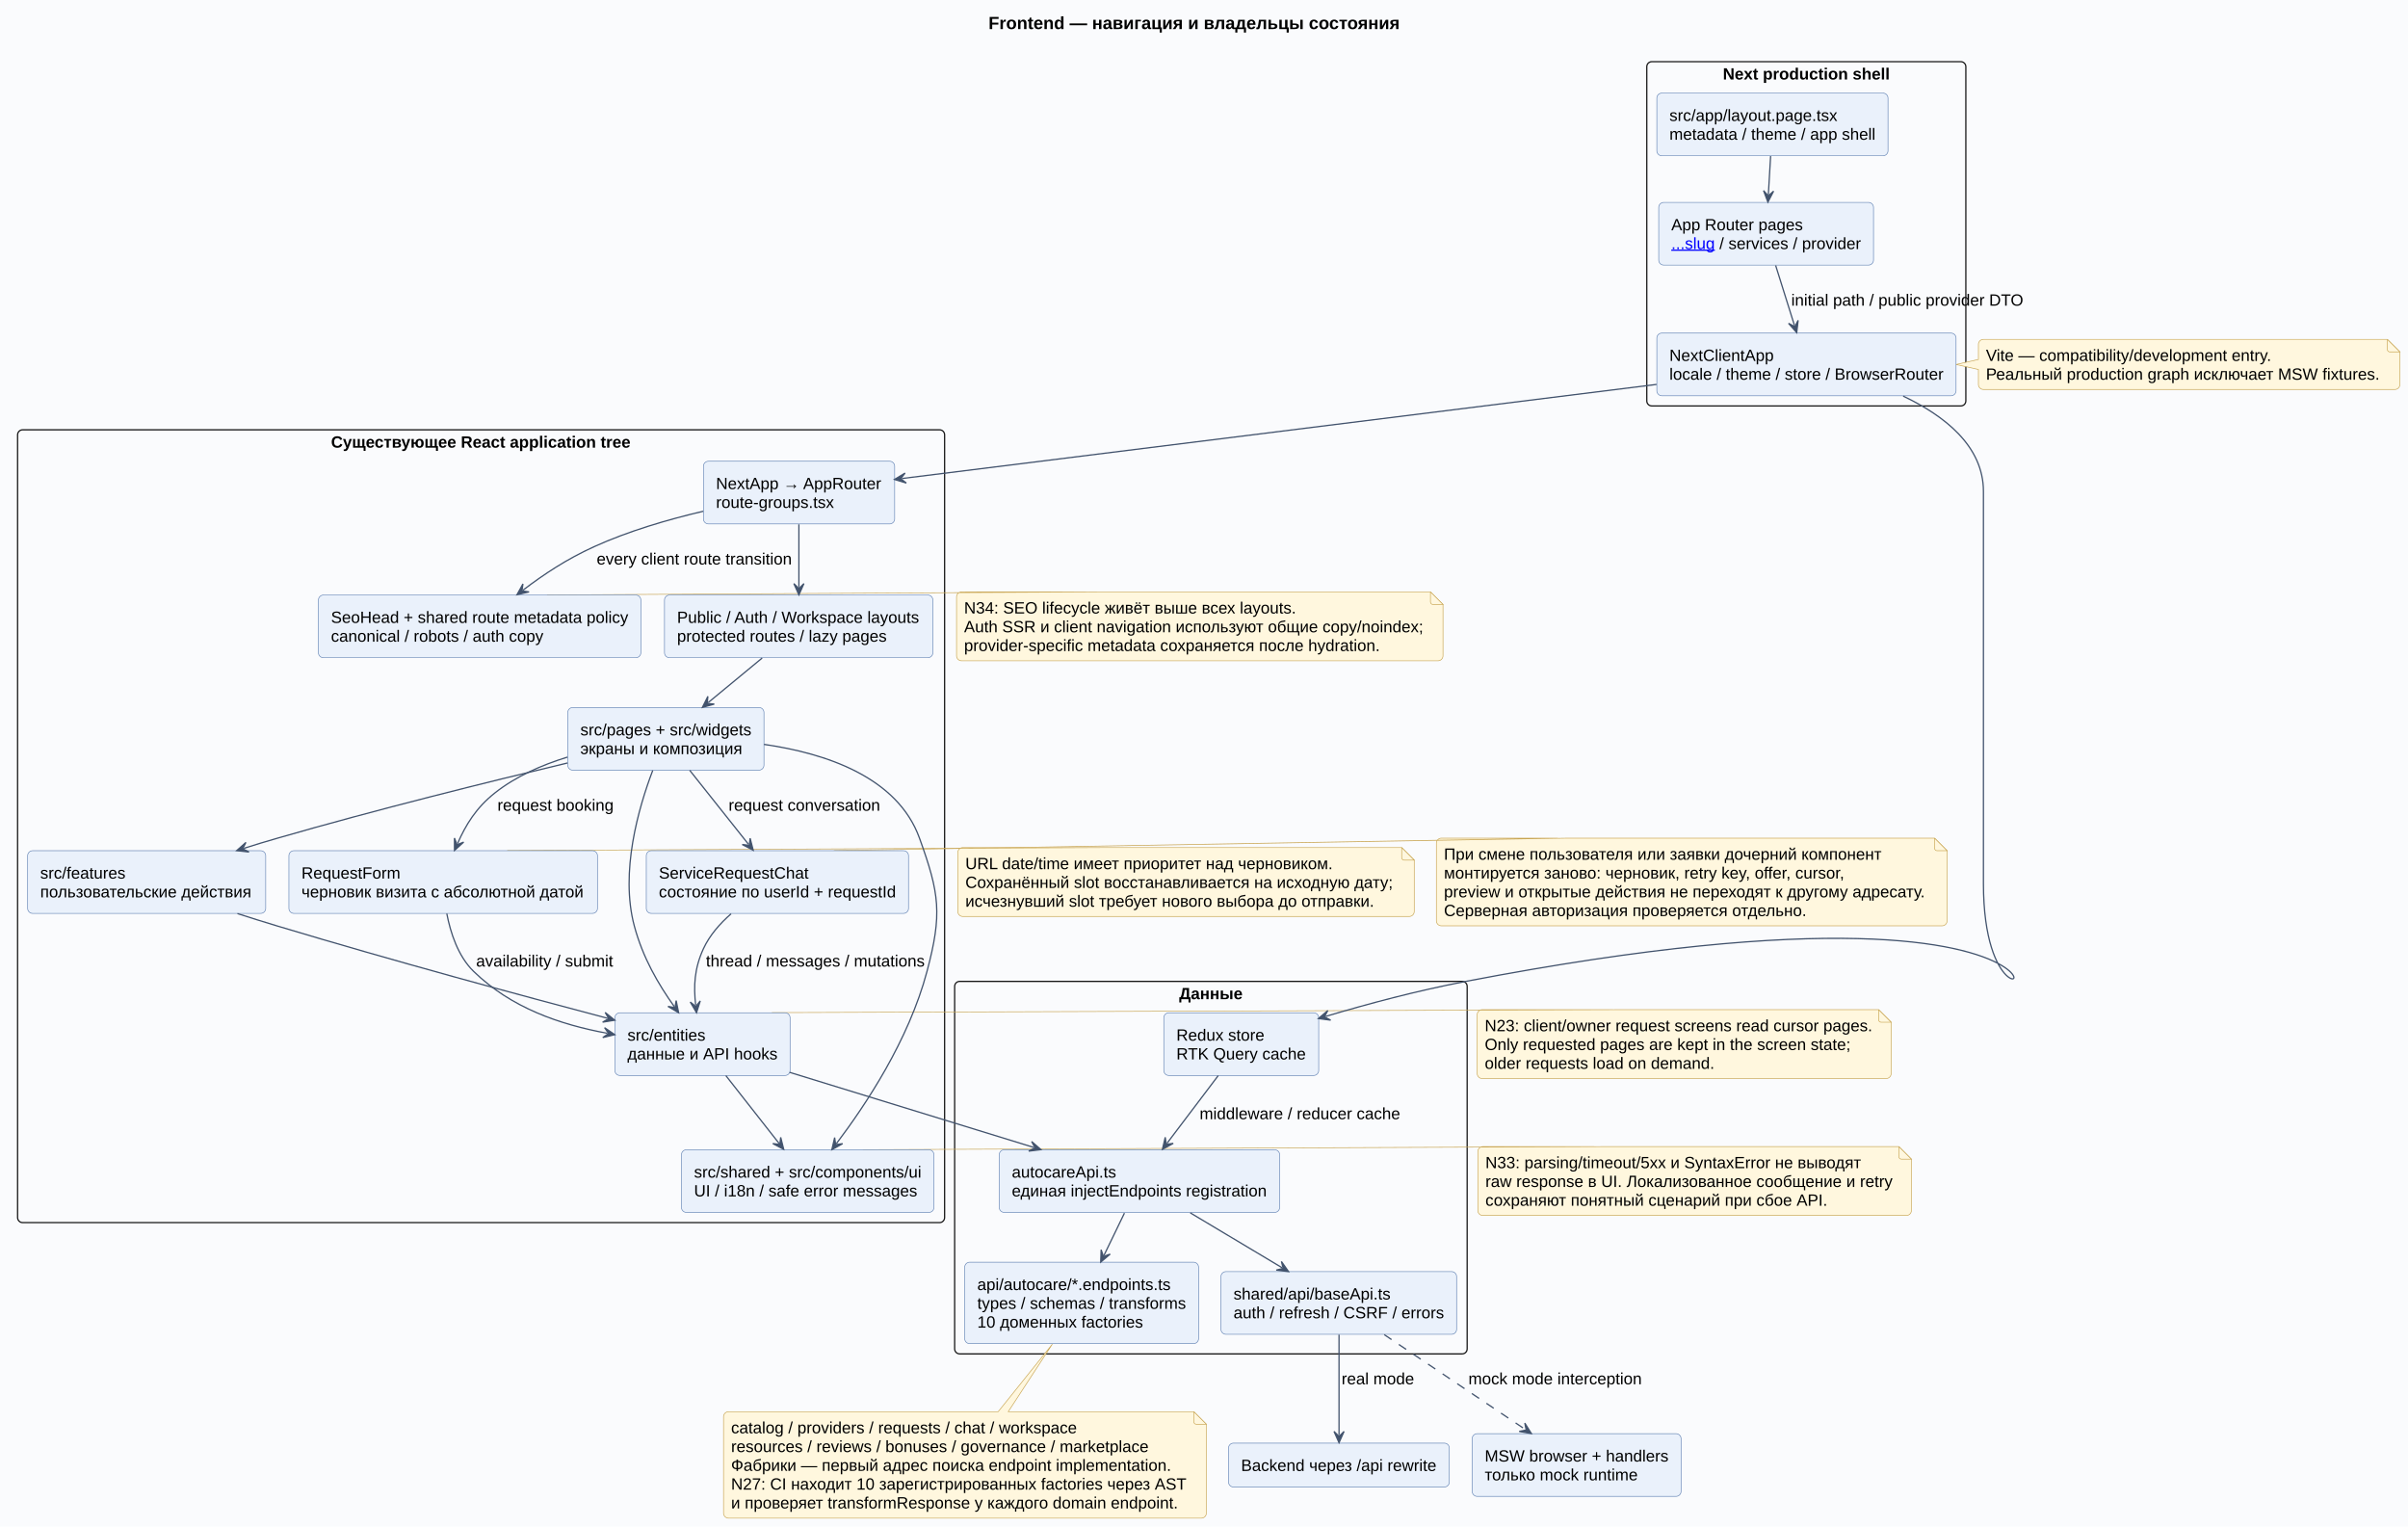
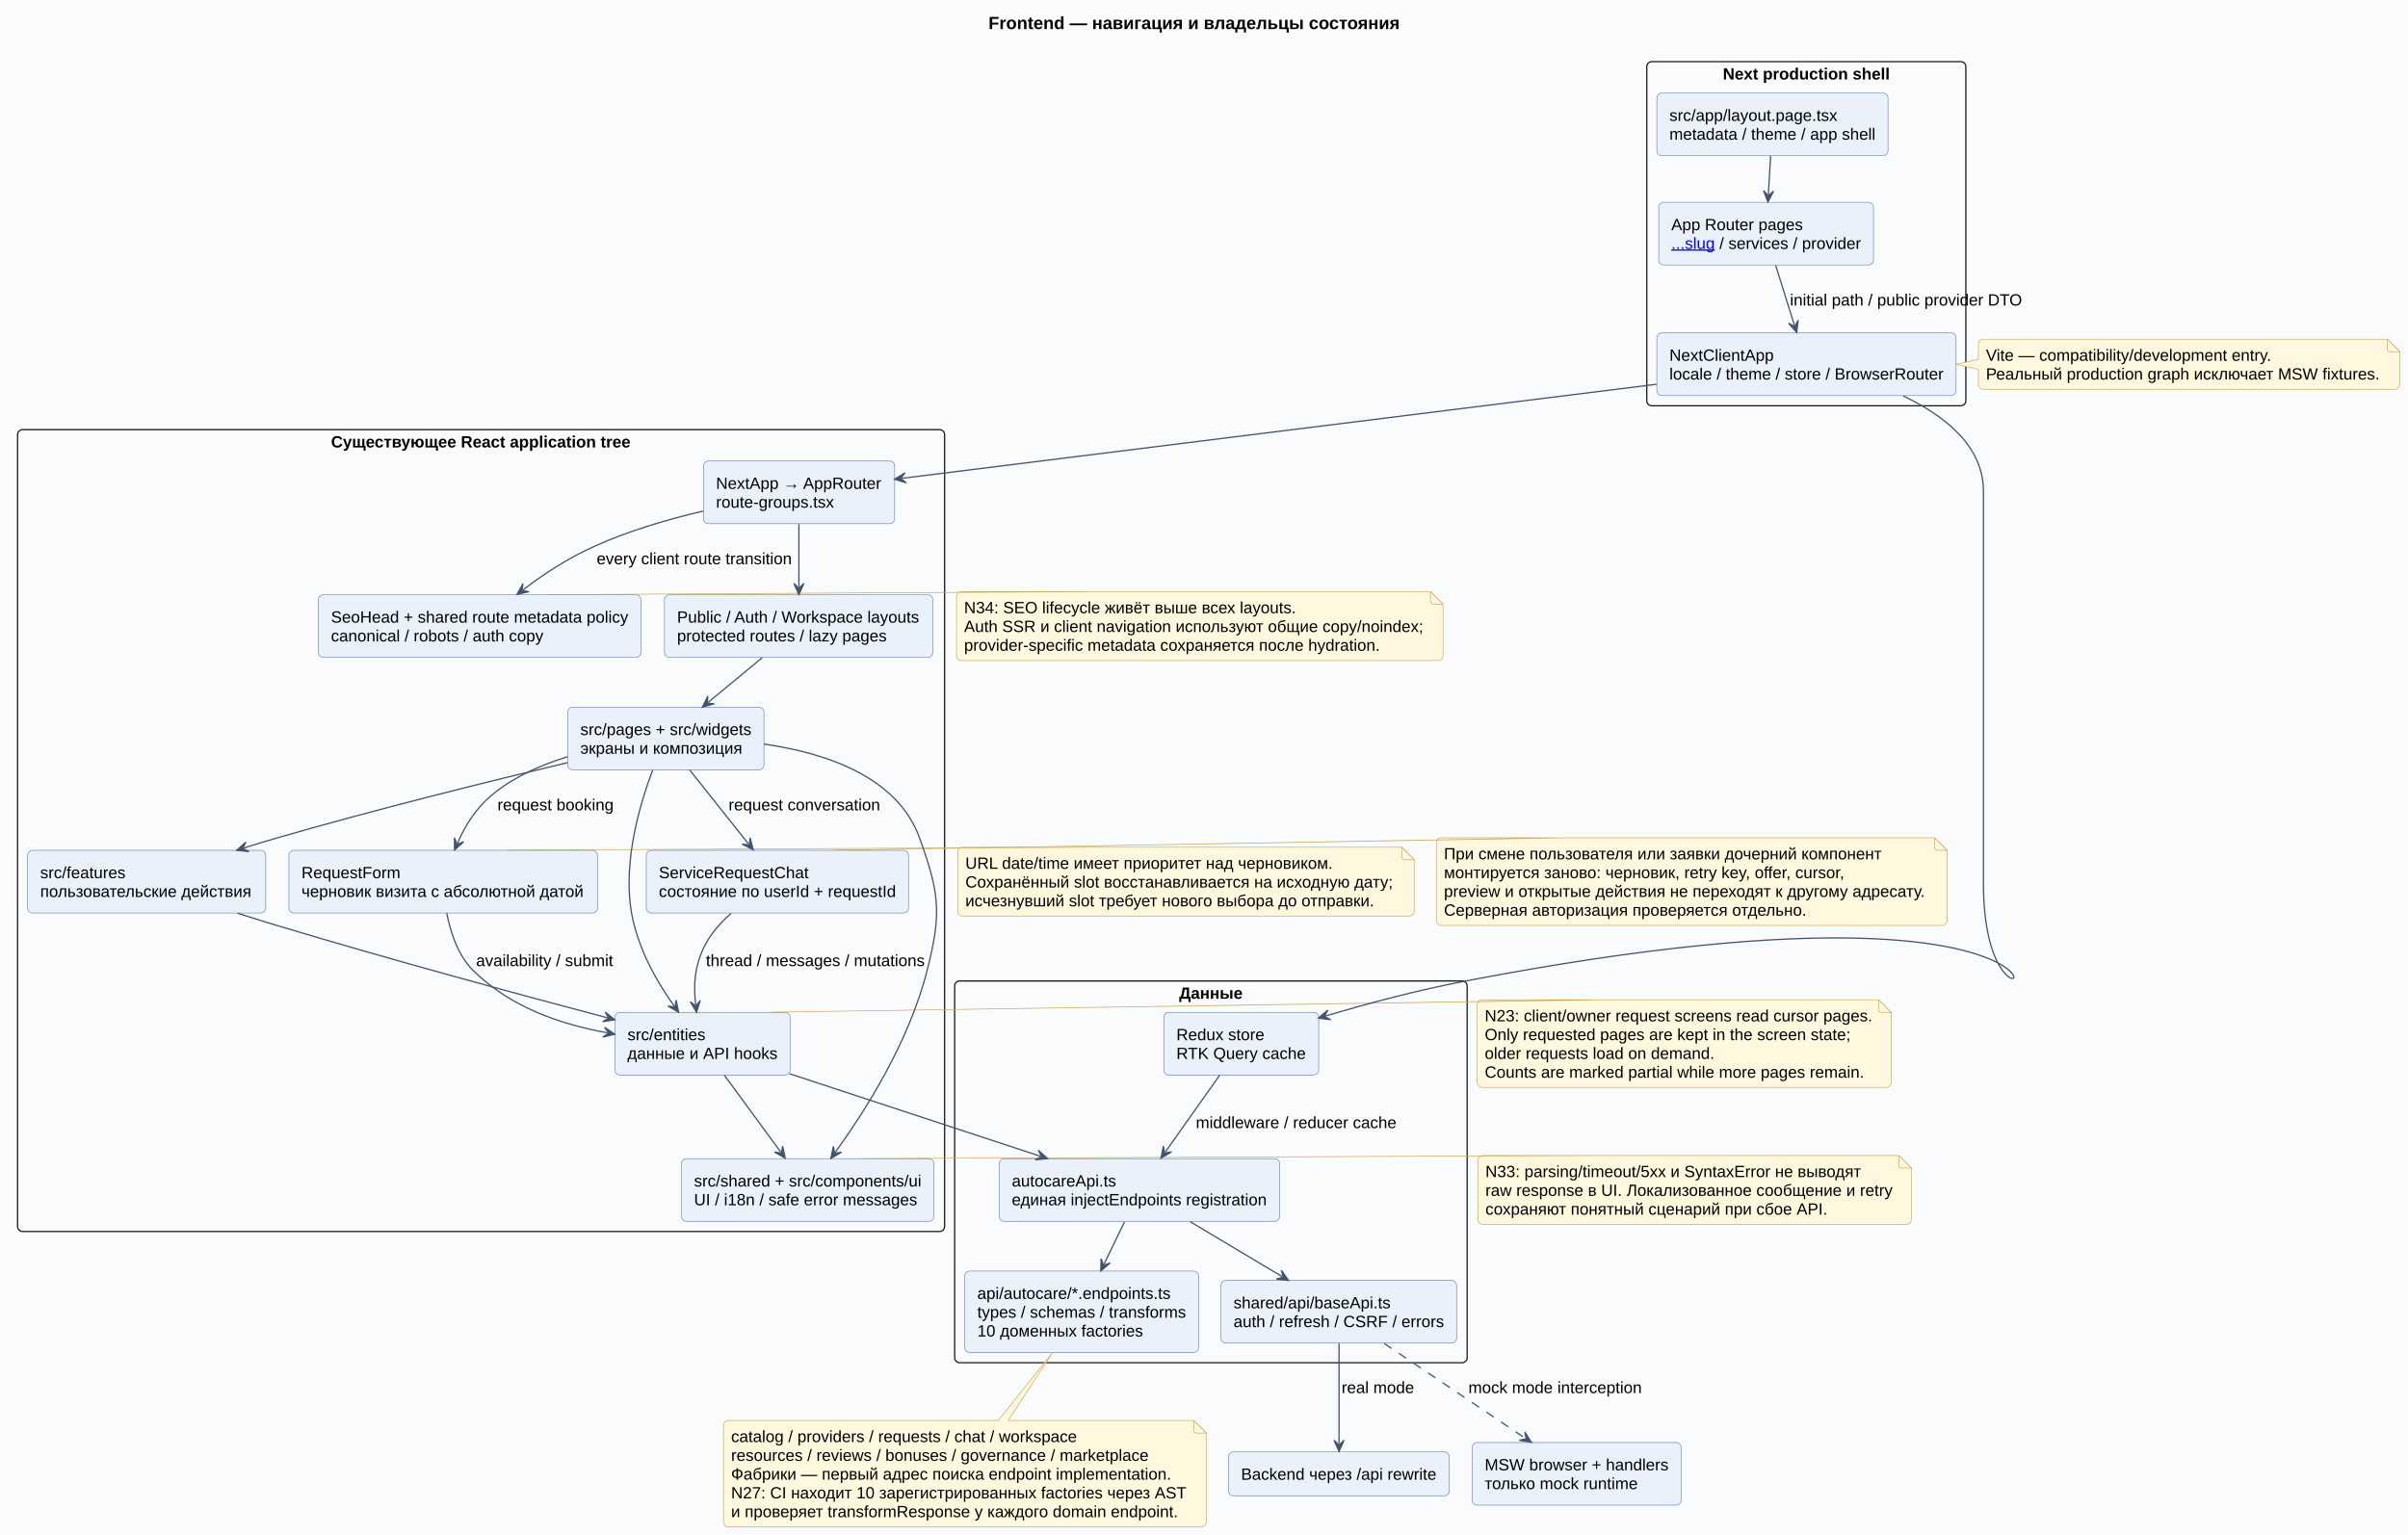
- <svg xmlns="http://www.w3.org/2000/svg" xmlns:xlink="http://www.w3.org/1999/xlink" contentStyleType="text/css" data-diagram-type="DESCRIPTION" height="1215px" preserveAspectRatio="none" style="width:1917px;height:1215px;background:#FAFBFD;" version="1.1" viewBox="0 0 1917 1215" width="1917px" zoomAndPan="magnify">
+ <svg xmlns="http://www.w3.org/2000/svg" xmlns:xlink="http://www.w3.org/1999/xlink" contentStyleType="text/css" data-diagram-type="DESCRIPTION" height="1222px" preserveAspectRatio="none" style="width:1917px;height:1222px;background:#FAFBFD;" version="1.1" viewBox="0 0 1917 1222" width="1917px" zoomAndPan="magnify">
  <defs />
  <g>
-     <rect fill="#FAFBFD" height="1215" style="stroke:none;stroke-width:1;" width="1917" x="0" y="0" />
+     <rect fill="#FAFBFD" height="1222" style="stroke:none;stroke-width:1;" width="1917" x="0" y="0" />
    <g class="title" data-source-line="2">
      <text fill="#000000" font-family="Arial" font-size="14" font-weight="bold" lengthAdjust="spacing" textLength="328.118" x="786.941" y="23.132">Frontend — навигация и владельцы состояния</text>
    </g>
    <g class="cluster" data-qualified-name="Next production shell" data-source-line="4" id="ent0002">
      <rect fill="none" height="274" rx="4" ry="4" style="stroke:#181818;stroke-width:1;" width="254" x="1311" y="49.099" />
      <text fill="#000000" font-family="Arial" font-size="13" font-weight="bold" lengthAdjust="spacing" textLength="132.901" x="1371.55" y="63.292">Next production shell</text>
    </g>
    <g class="cluster" data-qualified-name="............ React application tree" data-source-line="9" id="ent0006">
-       <rect fill="none" height="631" rx="4" ry="4" style="stroke:#181818;stroke-width:1;" width="738" x="14" y="342.099" />
+       <rect fill="none" height="638.5" rx="4" ry="4" style="stroke:#181818;stroke-width:1;" width="738" x="14" y="342.099" />
      <text fill="#000000" font-family="Arial" font-size="13" font-weight="bold" lengthAdjust="spacing" textLength="238.875" x="263.562" y="356.293">Существующее React application tree</text>
    </g>
    <g class="cluster" data-qualified-name="......" data-source-line="20" id="ent0016">
-       <rect fill="none" height="296.5" rx="4" ry="4" style="stroke:#181818;stroke-width:1;" width="408" x="760" y="781.099" />
+       <rect fill="none" height="304" rx="4" ry="4" style="stroke:#181818;stroke-width:1;" width="408" x="760" y="781.099" />
      <text fill="#000000" font-family="Arial" font-size="13" font-weight="bold" lengthAdjust="spacing" textLength="50.527" x="938.736" y="795.293">Данные</text>
    </g>
    <g class="entity" data-qualified-name="Backend" data-source-line="26" id="ent0021">
-       <rect fill="#EAF1FB" height="34.949" rx="4" ry="4" style="stroke:#6585B5;stroke-width:0.5;" width="175.816" x="978" y="1148.599" />
-       <text fill="#000000" font-family="Arial" font-size="13" lengthAdjust="spacing" textLength="155.816" x="988" y="1170.793">Backend через /api rewrite</text>
+       <rect fill="#EAF1FB" height="34.949" rx="4" ry="4" style="stroke:#6585B5;stroke-width:0.5;" width="175.816" x="978" y="1156.099" />
+       <text fill="#000000" font-family="Arial" font-size="13" lengthAdjust="spacing" textLength="155.816" x="988" y="1178.293">Backend через /api rewrite</text>
    </g>
    <g class="entity" data-qualified-name="Mock" data-source-line="27" id="ent0022">
-       <rect fill="#EAF1FB" height="49.898" rx="4" ry="4" style="stroke:#6585B5;stroke-width:0.5;" width="166.301" x="1172" y="1141.099" />
-       <text fill="#000000" font-family="Arial" font-size="13" lengthAdjust="spacing" textLength="146.301" x="1182" y="1163.293">MSW browser + handlers</text>
-       <text fill="#000000" font-family="Arial" font-size="13" lengthAdjust="spacing" textLength="122.091" x="1182" y="1178.241">только mock runtime</text>
+       <rect fill="#EAF1FB" height="49.898" rx="4" ry="4" style="stroke:#6585B5;stroke-width:0.5;" width="166.301" x="1172" y="1148.599" />
+       <text fill="#000000" font-family="Arial" font-size="13" lengthAdjust="spacing" textLength="146.301" x="1182" y="1170.793">MSW browser + handlers</text>
+       <text fill="#000000" font-family="Arial" font-size="13" lengthAdjust="spacing" textLength="122.091" x="1182" y="1185.741">только mock runtime</text>
    </g>
    <g class="entity" data-qualified-name="GMN45" data-source-line="51" id="ent0046">
-       <path d="M576,1127.599 L576,1204.342 A4,4 0 0 0 580,1208.342 L956.378,1208.342 A4,4 0 0 0 960.378,1204.342 L960.378,1133.599 L950.378,1123.599 L802.647,1123.599 L837.772,1069.819 L794.647,1123.599 L580,1123.599 A4,4 0 0 0 576,1127.599" fill="#FFF7DE" style="stroke:#C8A552;stroke-width:0.5;" />
-       <path d="M950.378,1123.599 L950.378,1131.599 A2,2 0 0 0 952.378,1133.599 L960.378,1133.599 L950.378,1123.599" fill="#FFF7DE" style="stroke:#C8A552;stroke-width:0.5;" />
-       <text fill="#000000" font-family="Arial" font-size="13" lengthAdjust="spacing" textLength="275.298" x="582" y="1140.793">catalog / providers / requests / chat / workspace</text>
-       <text fill="#000000" font-family="Arial" font-size="13" lengthAdjust="spacing" textLength="332.382" x="582" y="1155.741">resources / reviews / bonuses / governance / marketplace</text>
-       <text fill="#000000" font-family="Arial" font-size="13" lengthAdjust="spacing" textLength="350.054" x="582" y="1170.69">Фабрики — первый адрес поиска endpoint implementation.</text>
-       <text fill="#000000" font-family="Arial" font-size="13" lengthAdjust="spacing" textLength="363.378" x="582" y="1185.639">N27: CI находит 10 зарегистрированных factories через AST</text>
-       <text fill="#000000" font-family="Arial" font-size="13" lengthAdjust="spacing" textLength="356.491" x="582" y="1200.587">и проверяет transformResponse у каждого domain endpoint.</text>
+       <path d="M576,1135.099 L576,1211.842 A4,4 0 0 0 580,1215.842 L956.378,1215.842 A4,4 0 0 0 960.378,1211.842 L960.378,1141.099 L950.378,1131.099 L802.647,1131.099 L837.772,1077.319 L794.647,1131.099 L580,1131.099 A4,4 0 0 0 576,1135.099" fill="#FFF7DE" style="stroke:#C8A552;stroke-width:0.5;" />
+       <path d="M950.378,1131.099 L950.378,1139.099 A2,2 0 0 0 952.378,1141.099 L960.378,1141.099 L950.378,1131.099" fill="#FFF7DE" style="stroke:#C8A552;stroke-width:0.5;" />
+       <text fill="#000000" font-family="Arial" font-size="13" lengthAdjust="spacing" textLength="275.298" x="582" y="1148.293">catalog / providers / requests / chat / workspace</text>
+       <text fill="#000000" font-family="Arial" font-size="13" lengthAdjust="spacing" textLength="332.382" x="582" y="1163.241">resources / reviews / bonuses / governance / marketplace</text>
+       <text fill="#000000" font-family="Arial" font-size="13" lengthAdjust="spacing" textLength="350.054" x="582" y="1178.19">Фабрики — первый адрес поиска endpoint implementation.</text>
+       <text fill="#000000" font-family="Arial" font-size="13" lengthAdjust="spacing" textLength="363.378" x="582" y="1193.139">N27: CI находит 10 зарегистрированных factories через AST</text>
+       <text fill="#000000" font-family="Arial" font-size="13" lengthAdjust="spacing" textLength="356.491" x="582" y="1208.087">и проверяет transformResponse у каждого domain endpoint.</text>
    </g>
    <g class="entity" data-qualified-name="GMN48" data-source-line="58" id="ent0049">
-       <path d="M1176,807.599 L1176,854.445 A4,4 0 0 0 1180,858.445 L1501.547,858.445 A4,4 0 0 0 1505.547,854.445 L1505.547,813.599 L1495.547,803.599 L1292.128,803.599 L614.479,805.976 L1284.128,803.599 L1180,803.599 A4,4 0 0 0 1176,807.599" fill="#FFF7DE" style="stroke:#C8A552;stroke-width:0.5;" />
-       <path d="M1495.547,803.599 L1495.547,811.599 A2,2 0 0 0 1497.547,813.599 L1505.547,813.599 L1495.547,803.599" fill="#FFF7DE" style="stroke:#C8A552;stroke-width:0.5;" />
-       <text fill="#000000" font-family="Arial" font-size="13" lengthAdjust="spacing" textLength="308.547" x="1182" y="820.793">N23: client/owner request screens read cursor pages.</text>
-       <text fill="#000000" font-family="Arial" font-size="13" lengthAdjust="spacing" textLength="291.231" x="1182" y="835.741">Only requested pages are kept in the screen state;</text>
-       <text fill="#000000" font-family="Arial" font-size="13" lengthAdjust="spacing" textLength="182.844" x="1182" y="850.69">older requests load on demand.</text>
-     </g>
-     <g class="entity" data-qualified-name="GMN51" data-source-line="63" id="ent0052">
+       <path d="M1176,800.099 L1176,861.894 A4,4 0 0 0 1180,865.894 L1501.547,865.894 A4,4 0 0 0 1505.547,861.894 L1505.547,806.099 L1495.547,796.099 L1275.888,796.099 L614.479,805.976 L1267.888,796.099 L1180,796.099 A4,4 0 0 0 1176,800.099" fill="#FFF7DE" style="stroke:#C8A552;stroke-width:0.5;" />
+       <path d="M1495.547,796.099 L1495.547,804.099 A2,2 0 0 0 1497.547,806.099 L1505.547,806.099 L1495.547,796.099" fill="#FFF7DE" style="stroke:#C8A552;stroke-width:0.5;" />
+       <text fill="#000000" font-family="Arial" font-size="13" lengthAdjust="spacing" textLength="308.547" x="1182" y="813.293">N23: client/owner request screens read cursor pages.</text>
+       <text fill="#000000" font-family="Arial" font-size="13" lengthAdjust="spacing" textLength="291.231" x="1182" y="828.241">Only requested pages are kept in the screen state;</text>
+       <text fill="#000000" font-family="Arial" font-size="13" lengthAdjust="spacing" textLength="182.844" x="1182" y="843.19">older requests load on demand.</text>
+       <text fill="#000000" font-family="Arial" font-size="13" lengthAdjust="spacing" textLength="302.028" x="1182" y="858.139">Counts are marked partial while more pages remain.</text>
+     </g>
+     <g class="entity" data-qualified-name="GMN51" data-source-line="64" id="ent0052">
      <path d="M1575,274.099 L1575,286.099 L1557.141,290.099 L1575,294.099 L1575,305.996 A4,4 0 0 0 1579,309.996 L1906.545,309.996 A4,4 0 0 0 1910.545,305.996 L1910.545,280.099 L1900.545,270.099 L1579,270.099 A4,4 0 0 0 1575,274.099" fill="#FFF7DE" style="stroke:#C8A552;stroke-width:0.5;" />
      <path d="M1900.545,270.099 L1900.545,278.099 A2,2 0 0 0 1902.545,280.099 L1910.545,280.099 L1900.545,270.099" fill="#FFF7DE" style="stroke:#C8A552;stroke-width:0.5;" />
      <text fill="#000000" font-family="Arial" font-size="13" lengthAdjust="spacing" textLength="228.325" x="1581" y="287.293">Vite — compatibility/development entry.</text>
      <text fill="#000000" font-family="Arial" font-size="13" lengthAdjust="spacing" textLength="314.545" x="1581" y="302.241">Реальный production graph исключает MSW fixtures.</text>
    </g>
-     <g class="entity" data-qualified-name="GMN54" data-source-line="67" id="ent0055">
+     <g class="entity" data-qualified-name="GMN54" data-source-line="68" id="ent0055">
      <path d="M761.5,475.099 L761.5,521.945 A4,4 0 0 0 765.5,525.945 L1144.773,525.945 A4,4 0 0 0 1148.773,521.945 L1148.773,481.099 L1138.773,471.099 L873.957,471.099 L435.505,473.537 L865.957,471.099 L765.5,471.099 A4,4 0 0 0 761.5,475.099" fill="#FFF7DE" style="stroke:#C8A552;stroke-width:0.5;" />
      <path d="M1138.773,471.099 L1138.773,479.099 A2,2 0 0 0 1140.773,481.099 L1148.773,481.099 L1138.773,471.099" fill="#FFF7DE" style="stroke:#C8A552;stroke-width:0.5;" />
      <text fill="#000000" font-family="Arial" font-size="13" lengthAdjust="spacing" textLength="264.716" x="767.5" y="488.293">N34: SEO lifecycle живёт выше всех layouts.</text>
      <text fill="#000000" font-family="Arial" font-size="13" lengthAdjust="spacing" textLength="366.272" x="767.5" y="503.241">Auth SSR и client navigation используют общие copy/noindex;</text>
      <text fill="#000000" font-family="Arial" font-size="13" lengthAdjust="spacing" textLength="331.602" x="767.5" y="518.19">provider-specific metadata сохраняется после hydration.</text>
    </g>
-     <g class="entity" data-qualified-name="GMN57" data-source-line="72" id="ent0058">
-       <path d="M1176.5,916.599 L1176.5,963.445 A4,4 0 0 0 1180.5,967.445 L1517.662,967.445 A4,4 0 0 0 1521.662,963.445 L1521.662,922.599 L1511.662,912.599 L1277.165,912.599 L686.943,915.068 L1269.165,912.599 L1180.5,912.599 A4,4 0 0 0 1176.5,916.599" fill="#FFF7DE" style="stroke:#C8A552;stroke-width:0.5;" />
-       <path d="M1511.662,912.599 L1511.662,920.599 A2,2 0 0 0 1513.662,922.599 L1521.662,922.599 L1511.662,912.599" fill="#FFF7DE" style="stroke:#C8A552;stroke-width:0.5;" />
-       <text fill="#000000" font-family="Arial" font-size="13" lengthAdjust="spacing" textLength="299.508" x="1182.5" y="929.793">N33: parsing/timeout/5xx и SyntaxError не выводят</text>
-       <text fill="#000000" font-family="Arial" font-size="13" lengthAdjust="spacing" textLength="324.162" x="1182.5" y="944.741">raw response в UI. Локализованное сообщение и retry</text>
-       <text fill="#000000" font-family="Arial" font-size="13" lengthAdjust="spacing" textLength="272.74" x="1182.5" y="959.69">сохраняют понятный сценарий при сбое API.</text>
-     </g>
-     <g class="entity" data-qualified-name="GMN60" data-source-line="77" id="ent0061">
+     <g class="entity" data-qualified-name="GMN57" data-source-line="73" id="ent0058">
+       <path d="M1176.5,924.099 L1176.5,970.945 A4,4 0 0 0 1180.5,974.945 L1517.662,974.945 A4,4 0 0 0 1521.662,970.945 L1521.662,930.099 L1511.662,920.099 L1277.165,920.099 L686.943,922.568 L1269.165,920.099 L1180.5,920.099 A4,4 0 0 0 1176.5,924.099" fill="#FFF7DE" style="stroke:#C8A552;stroke-width:0.5;" />
+       <path d="M1511.662,920.099 L1511.662,928.099 A2,2 0 0 0 1513.662,930.099 L1521.662,930.099 L1511.662,920.099" fill="#FFF7DE" style="stroke:#C8A552;stroke-width:0.5;" />
+       <text fill="#000000" font-family="Arial" font-size="13" lengthAdjust="spacing" textLength="299.508" x="1182.5" y="937.293">N33: parsing/timeout/5xx и SyntaxError не выводят</text>
+       <text fill="#000000" font-family="Arial" font-size="13" lengthAdjust="spacing" textLength="324.162" x="1182.5" y="952.241">raw response в UI. Локализованное сообщение и retry</text>
+       <text fill="#000000" font-family="Arial" font-size="13" lengthAdjust="spacing" textLength="272.74" x="1182.5" y="967.19">сохраняют понятный сценарий при сбое API.</text>
+     </g>
+     <g class="entity" data-qualified-name="GMN60" data-source-line="78" id="ent0061">
      <path d="M1143.5,671.099 L1143.5,732.894 A4,4 0 0 0 1147.5,736.894 L1546.095,736.894 A4,4 0 0 0 1550.095,732.894 L1550.095,677.099 L1540.095,667.099 L1248.047,667.099 L663.792,677.018 L1240.047,667.099 L1147.5,667.099 A4,4 0 0 0 1143.5,671.099" fill="#FFF7DE" style="stroke:#C8A552;stroke-width:0.5;" />
      <path d="M1540.095,667.099 L1540.095,675.099 A2,2 0 0 0 1542.095,677.099 L1550.095,677.099 L1540.095,667.099" fill="#FFF7DE" style="stroke:#C8A552;stroke-width:0.5;" />
      <text fill="#000000" font-family="Arial" font-size="13" lengthAdjust="spacing" textLength="349.959" x="1149.5" y="684.293">При смене пользователя или заявки дочерний компонент</text>
      <text fill="#000000" font-family="Arial" font-size="13" lengthAdjust="spacing" textLength="322.34" x="1149.5" y="699.241">монтируется заново: черновик, retry key, offer, cursor,</text>
      <text fill="#000000" font-family="Arial" font-size="13" lengthAdjust="spacing" textLength="385.595" x="1149.5" y="714.19">preview и открытые действия не переходят к другому адресату.</text>
      <text fill="#000000" font-family="Arial" font-size="13" lengthAdjust="spacing" textLength="291.256" x="1149.5" y="729.139">Серверная авторизация проверяется отдельно.</text>
    </g>
-     <g class="entity" data-qualified-name="GMN63" data-source-line="83" id="ent0064">
+     <g class="entity" data-qualified-name="GMN63" data-source-line="84" id="ent0064">
      <path d="M762.5,678.599 L762.5,725.445 A4,4 0 0 0 766.5,729.445 L1121.88,729.445 A4,4 0 0 0 1125.88,725.445 L1125.88,684.599 L1115.88,674.599 L878.573,674.599 L403.792,676.997 L870.573,674.599 L766.5,674.599 A4,4 0 0 0 762.5,678.599" fill="#FFF7DE" style="stroke:#C8A552;stroke-width:0.5;" />
      <path d="M1115.88,674.599 L1115.88,682.599 A2,2 0 0 0 1117.88,684.599 L1125.88,684.599 L1115.88,674.599" fill="#FFF7DE" style="stroke:#C8A552;stroke-width:0.5;" />
      <text fill="#000000" font-family="Arial" font-size="13" lengthAdjust="spacing" textLength="293.814" x="768.5" y="691.793">URL date/time имеет приоритет над черновиком.</text>
      <text fill="#000000" font-family="Arial" font-size="13" lengthAdjust="spacing" textLength="342.38" x="768.5" y="706.741">Сохранённый slot восстанавливается на исходную дату;</text>
      <text fill="#000000" font-family="Arial" font-size="13" lengthAdjust="spacing" textLength="327.577" x="768.5" y="721.69">исчезнувший slot требует нового выбора до отправки.</text>
    </g>
    <g class="entity" data-qualified-name="Next production shell.Layout" data-source-line="5" id="ent0003">
      <rect fill="#EAF1FB" height="49.898" rx="4" ry="4" style="stroke:#6585B5;stroke-width:0.5;" width="184.042" x="1319" y="74.099" />
      <text fill="#000000" font-family="Arial" font-size="13" lengthAdjust="spacing" textLength="133.688" x="1329" y="96.293">src/app/layout.page.tsx</text>
      <text fill="#000000" font-family="Arial" font-size="13" lengthAdjust="spacing" textLength="164.042" x="1329" y="111.241">metadata / theme / app shell</text>
    </g>
    <g class="entity" data-qualified-name="Next production shell.Pages" data-source-line="6" id="ent0004">
      <rect fill="#EAF1FB" height="49.898" rx="4" ry="4" style="stroke:#6585B5;stroke-width:0.5;" width="170.998" x="1320.5" y="161.099" />
      <text fill="#000000" font-family="Arial" font-size="13" lengthAdjust="spacing" textLength="104.793" x="1330.5" y="183.292">App Router pages</text>
      <a href="...slug" target="_top" title="...slug" xlink:actuate="onRequest" xlink:href="...slug" xlink:show="new" xlink:title="...slug" xlink:type="simple">
        <text fill="#0000FF" font-family="Arial" font-size="13" lengthAdjust="spacing" text-decoration="underline" textLength="34.684" x="1330.5" y="198.241">...slug</text>
      </a>
      <text fill="#000000" font-family="Arial" font-size="13" lengthAdjust="spacing" textLength="112.703" x="1368.795" y="198.241">/ services / provider</text>
    </g>
    <g class="entity" data-qualified-name="Next production shell.Client" data-source-line="7" id="ent0005">
      <rect fill="#EAF1FB" height="49.898" rx="4" ry="4" style="stroke:#6585B5;stroke-width:0.5;" width="238.201" x="1319" y="265.099" />
      <text fill="#000000" font-family="Arial" font-size="13" lengthAdjust="spacing" textLength="83.097" x="1329" y="287.293">NextClientApp</text>
      <text fill="#000000" font-family="Arial" font-size="13" lengthAdjust="spacing" textLength="218.201" x="1329" y="302.241">locale / theme / store / BrowserRouter</text>
    </g>
    <g class="entity" data-qualified-name="............ React application tree.Router" data-source-line="10" id="ent0007">
      <rect fill="#EAF1FB" height="49.898" rx="4" ry="4" style="stroke:#6585B5;stroke-width:0.5;" width="152.234" x="560" y="367.099" />
      <text fill="#000000" font-family="Arial" font-size="13" lengthAdjust="spacing" textLength="132.234" x="570" y="389.293">NextApp → AppRouter</text>
      <text fill="#000000" font-family="Arial" font-size="13" lengthAdjust="spacing" textLength="93.933" x="570" y="404.241">route-groups.tsx</text>
    </g>
    <g class="entity" data-qualified-name="............ React application tree.Seo" data-source-line="11" id="ent0008">
      <rect fill="#EAF1FB" height="49.898" rx="4" ry="4" style="stroke:#6585B5;stroke-width:0.5;" width="256.679" x="253.5" y="473.599" />
      <text fill="#000000" font-family="Arial" font-size="13" lengthAdjust="spacing" textLength="236.679" x="263.5" y="495.793">SeoHead + shared route metadata policy</text>
      <text fill="#000000" font-family="Arial" font-size="13" lengthAdjust="spacing" textLength="169.102" x="263.5" y="510.741">canonical / robots / auth copy</text>
    </g>
    <g class="entity" data-qualified-name="............ React application tree.Routes" data-source-line="12" id="ent0009">
      <rect fill="#EAF1FB" height="49.898" rx="4" ry="4" style="stroke:#6585B5;stroke-width:0.5;" width="213.642" x="529" y="473.599" />
      <text fill="#000000" font-family="Arial" font-size="13" lengthAdjust="spacing" textLength="193.642" x="539" y="495.793">Public / Auth / Workspace layouts</text>
      <text fill="#000000" font-family="Arial" font-size="13" lengthAdjust="spacing" textLength="166.931" x="539" y="510.741">protected routes / lazy pages</text>
    </g>
    <g class="entity" data-qualified-name="............ React application tree.Screens" data-source-line="13" id="ent0010">
      <rect fill="#EAF1FB" height="49.898" rx="4" ry="4" style="stroke:#6585B5;stroke-width:0.5;" width="156.195" x="452" y="563.099" />
      <text fill="#000000" font-family="Arial" font-size="13" lengthAdjust="spacing" textLength="136.195" x="462" y="585.293">src/pages + src/widgets</text>
      <text fill="#000000" font-family="Arial" font-size="13" lengthAdjust="spacing" textLength="128.883" x="462" y="600.241">экраны и композиция</text>
    </g>
    <g class="entity" data-qualified-name="............ React application tree.Features" data-source-line="14" id="ent0011">
      <rect fill="#EAF1FB" height="49.898" rx="4" ry="4" style="stroke:#6585B5;stroke-width:0.5;" width="189.527" x="22" y="677.099" />
      <text fill="#000000" font-family="Arial" font-size="13" lengthAdjust="spacing" textLength="67.914" x="32" y="699.293">src/features</text>
      <text fill="#000000" font-family="Arial" font-size="13" lengthAdjust="spacing" textLength="169.527" x="32" y="714.241">пользовательские действия</text>
    </g>
    <g class="entity" data-qualified-name="............ React application tree.Entities" data-source-line="15" id="ent0012">
      <rect fill="#EAF1FB" height="49.898" rx="4" ry="4" style="stroke:#6585B5;stroke-width:0.5;" width="139.488" x="489.5" y="806.099" />
      <text fill="#000000" font-family="Arial" font-size="13" lengthAdjust="spacing" textLength="62.131" x="499.5" y="828.293">src/entities</text>
      <text fill="#000000" font-family="Arial" font-size="13" lengthAdjust="spacing" textLength="119.488" x="499.5" y="843.241">данные и API hooks</text>
    </g>
    <g class="entity" data-qualified-name="............ React application tree.RequestChat" data-source-line="16" id="ent0013">
      <rect fill="#EAF1FB" height="49.898" rx="4" ry="4" style="stroke:#6585B5;stroke-width:0.5;" width="208.767" x="514.5" y="677.099" />
      <text fill="#000000" font-family="Arial" font-size="13" lengthAdjust="spacing" textLength="119.228" x="524.5" y="699.293">ServiceRequestChat</text>
      <text fill="#000000" font-family="Arial" font-size="13" lengthAdjust="spacing" textLength="188.767" x="524.5" y="714.241">состояние по userId + requestId</text>
    </g>
    <g class="entity" data-qualified-name="............ React application tree.BookingForm" data-source-line="17" id="ent0014">
      <rect fill="#EAF1FB" height="49.898" rx="4" ry="4" style="stroke:#6585B5;stroke-width:0.5;" width="245.647" x="230" y="677.099" />
      <text fill="#000000" font-family="Arial" font-size="13" lengthAdjust="spacing" textLength="78.749" x="240" y="699.293">RequestForm</text>
      <text fill="#000000" font-family="Arial" font-size="13" lengthAdjust="spacing" textLength="225.647" x="240" y="714.241">черновик визита с абсолютной датой</text>
    </g>
    <g class="entity" data-qualified-name="............ React application tree.Shared" data-source-line="18" id="ent0015">
-       <rect fill="#EAF1FB" height="49.898" rx="4" ry="4" style="stroke:#6585B5;stroke-width:0.5;" width="200.997" x="542.5" y="915.099" />
-       <text fill="#000000" font-family="Arial" font-size="13" lengthAdjust="spacing" textLength="180.997" x="552.5" y="937.293">src/shared + src/components/ui</text>
-       <text fill="#000000" font-family="Arial" font-size="13" lengthAdjust="spacing" textLength="177.741" x="552.5" y="952.241">UI / i18n / safe error messages</text>
+       <rect fill="#EAF1FB" height="49.898" rx="4" ry="4" style="stroke:#6585B5;stroke-width:0.5;" width="200.997" x="542.5" y="922.599" />
+       <text fill="#000000" font-family="Arial" font-size="13" lengthAdjust="spacing" textLength="180.997" x="552.5" y="944.793">src/shared + src/components/ui</text>
+       <text fill="#000000" font-family="Arial" font-size="13" lengthAdjust="spacing" textLength="177.741" x="552.5" y="959.741">UI / i18n / safe error messages</text>
    </g>
    <g class="entity" data-qualified-name=".......Store" data-source-line="21" id="ent0017">
      <rect fill="#EAF1FB" height="49.898" rx="4" ry="4" style="stroke:#6585B5;stroke-width:0.5;" width="123.314" x="926.5" y="806.099" />
      <text fill="#000000" font-family="Arial" font-size="13" lengthAdjust="spacing" textLength="70.091" x="936.5" y="828.293">Redux store</text>
      <text fill="#000000" font-family="Arial" font-size="13" lengthAdjust="spacing" textLength="103.314" x="936.5" y="843.241">RTK Query cache</text>
    </g>
    <g class="entity" data-qualified-name=".......AutoAPI" data-source-line="22" id="ent0018">
-       <rect fill="#EAF1FB" height="49.898" rx="4" ry="4" style="stroke:#6585B5;stroke-width:0.5;" width="223.227" x="795.5" y="915.099" />
-       <text fill="#000000" font-family="Arial" font-size="13" lengthAdjust="spacing" textLength="83.103" x="805.5" y="937.293">autocareApi.ts</text>
-       <text fill="#000000" font-family="Arial" font-size="13" lengthAdjust="spacing" textLength="203.227" x="805.5" y="952.241">единая injectEndpoints registration</text>
+       <rect fill="#EAF1FB" height="49.898" rx="4" ry="4" style="stroke:#6585B5;stroke-width:0.5;" width="223.227" x="795.5" y="922.599" />
+       <text fill="#000000" font-family="Arial" font-size="13" lengthAdjust="spacing" textLength="83.103" x="805.5" y="944.793">autocareApi.ts</text>
+       <text fill="#000000" font-family="Arial" font-size="13" lengthAdjust="spacing" textLength="203.227" x="805.5" y="959.741">единая injectEndpoints registration</text>
    </g>
    <g class="entity" data-qualified-name=".......Factories" data-source-line="23" id="ent0019">
-       <rect fill="#EAF1FB" height="64.846" rx="4" ry="4" style="stroke:#6585B5;stroke-width:0.5;" width="186.163" x="768" y="1004.599" />
-       <text fill="#000000" font-family="Arial" font-size="13" lengthAdjust="spacing" textLength="153.937" x="778" y="1026.793">api/autocare/*.endpoints.ts</text>
-       <text fill="#000000" font-family="Arial" font-size="13" lengthAdjust="spacing" textLength="166.163" x="778" y="1041.741">types / schemas / transforms</text>
-       <text fill="#000000" font-family="Arial" font-size="13" lengthAdjust="spacing" textLength="132" x="778" y="1056.69">10 доменных factories</text>
+       <rect fill="#EAF1FB" height="64.846" rx="4" ry="4" style="stroke:#6585B5;stroke-width:0.5;" width="186.163" x="768" y="1012.099" />
+       <text fill="#000000" font-family="Arial" font-size="13" lengthAdjust="spacing" textLength="153.937" x="778" y="1034.293">api/autocare/*.endpoints.ts</text>
+       <text fill="#000000" font-family="Arial" font-size="13" lengthAdjust="spacing" textLength="166.163" x="778" y="1049.241">types / schemas / transforms</text>
+       <text fill="#000000" font-family="Arial" font-size="13" lengthAdjust="spacing" textLength="132" x="778" y="1064.19">10 доменных factories</text>
    </g>
    <g class="entity" data-qualified-name=".......Transport" data-source-line="24" id="ent0020">
-       <rect fill="#EAF1FB" height="49.898" rx="4" ry="4" style="stroke:#6585B5;stroke-width:0.5;" width="187.603" x="972" y="1012.099" />
-       <text fill="#000000" font-family="Arial" font-size="13" lengthAdjust="spacing" textLength="125.023" x="982" y="1034.293">shared/api/baseApi.ts</text>
-       <text fill="#000000" font-family="Arial" font-size="13" lengthAdjust="spacing" textLength="167.603" x="982" y="1049.241">auth / refresh / CSRF / errors</text>
+       <rect fill="#EAF1FB" height="49.898" rx="4" ry="4" style="stroke:#6585B5;stroke-width:0.5;" width="187.603" x="972" y="1019.599" />
+       <text fill="#000000" font-family="Arial" font-size="13" lengthAdjust="spacing" textLength="125.023" x="982" y="1041.793">shared/api/baseApi.ts</text>
+       <text fill="#000000" font-family="Arial" font-size="13" lengthAdjust="spacing" textLength="167.603" x="982" y="1056.741">auth / refresh / CSRF / errors</text>
    </g>
    <g class="link" data-entity-1="ent0003" data-entity-2="ent0004" data-link-type="dependency" id="lnk23">
      <polygon fill="#42536D" points="1407.423,160.908,1411.945,152.159,1407.717,155.917,1403.958,151.689,1407.423,160.908" style="stroke:#42536D;stroke-width:1;" />
      <path d="M1409.581,124.229 C1408.905,135.714 1408.451,143.426 1407.775,154.918" fill="none" style="stroke:#42536D;stroke-width:1;" />
    </g>
    <g class="link" data-entity-1="ent0004" data-entity-2="ent0005" data-link-type="dependency" id="lnk24">
      <polygon fill="#42536D" points="1430.36,264.746,1431.483,254.961,1428.863,259.975,1423.849,257.356,1430.36,264.746" style="stroke:#42536D;stroke-width:1;" />
      <path d="M1413.584,211.271 C1418.648,227.413 1423.488,242.842 1428.564,259.021" fill="none" style="stroke:#42536D;stroke-width:1;" />
-       <text fill="#000000" font-family="Arial" font-size="13" lengthAdjust="spacing" textLength="184.971" x="1426" y="243.292">initial path / public provider DTO</text>
+       <text fill="#000000" font-family="Arial" font-size="13" lengthAdjust="spacing" textLength="184.971" x="1425" y="243.292">initial path / public provider DTO</text>
    </g>
    <g class="link" data-entity-1="ent0005" data-entity-2="ent0007" data-link-type="dependency" id="lnk25">
      <polygon fill="#42536D" points="712.09,381.611,721.516,384.467,717.052,380.992,720.526,376.528,712.09,381.611" style="stroke:#42536D;stroke-width:1;" />
      <path d="M1318.799,305.962 C1151.566,326.813 858.071,363.409 718.044,380.869" fill="none" style="stroke:#42536D;stroke-width:1;" />
    </g>
    <g class="link" data-entity-1="ent0007" data-entity-2="ent0008" data-link-type="dependency" id="lnk26">
      <polygon fill="#42536D" points="411.562,473.353,421.149,471.098,415.544,470.33,416.312,464.726,411.562,473.353" style="stroke:#42536D;stroke-width:1;" />
      <path d="M559.875,406.911 C531.827,413.489 500.264,422.694 473,435.099 C451.019,445.1 433.41,456.769 416.341,469.726" fill="none" style="stroke:#42536D;stroke-width:1;" />
      <text fill="#000000" font-family="Arial" font-size="13" lengthAdjust="spacing" textLength="155.352" x="475" y="449.293">every client route transition</text>
    </g>
    <g class="link" data-entity-1="ent0007" data-entity-2="ent0009" data-link-type="dependency" id="lnk27">
      <polygon fill="#42536D" points="636,473.493,640,464.493,636,468.493,632,464.493,636,473.493" style="stroke:#42536D;stroke-width:1;" />
      <path d="M636,417.336 C636,434.218 636,450.64 636,467.493" fill="none" style="stroke:#42536D;stroke-width:1;" />
    </g>
    <g class="link" data-entity-1="ent0009" data-entity-2="ent0010" data-link-type="dependency" id="lnk28">
      <polygon fill="#42536D" points="559.15,563.036,568.637,560.391,563.006,559.853,563.544,554.222,559.15,563.036" style="stroke:#42536D;stroke-width:1;" />
      <path d="M606.754,523.74 C591.925,535.982 578.594,546.986 563.777,559.216" fill="none" style="stroke:#42536D;stroke-width:1;" />
    </g>
    <g class="link" data-entity-1="ent0010" data-entity-2="ent0011" data-link-type="dependency" id="lnk29">
      <polygon fill="#42536D" points="188.41,677.038,198.199,678.124,193.175,675.524,195.776,670.5,188.41,677.038" style="stroke:#42536D;stroke-width:1;" />
      <path d="M451.82,607.262 C389.111,622.208 298.996,644.534 221,667.099 C210.416,670.16 205.008,671.763 194.128,675.221" fill="none" style="stroke:#42536D;stroke-width:1;" />
    </g>
    <g class="link" data-entity-1="ent0010" data-entity-2="ent0012" data-link-type="dependency" id="lnk30">
      <polygon fill="#42536D" points="540.243,806.047,538.293,796.393,537.348,801.971,531.77,801.026,540.243,806.047" style="stroke:#42536D;stroke-width:1;" />
      <path d="M519.631,613.241 C508.373,642.792 493.448,694.197 505,737.099 C511.845,762.518 524.057,783.257 536.769,801.155" fill="none" style="stroke:#42536D;stroke-width:1;" />
    </g>
    <g class="link" data-entity-1="ent0010" data-entity-2="ent0013" data-link-type="dependency" id="lnk31">
      <polygon fill="#42536D" points="599.632,676.725,597.164,667.19,596.521,672.811,590.901,672.167,599.632,676.725" style="stroke:#42536D;stroke-width:1;" />
      <path d="M549.093,613.125 C564.007,631.894 580.915,653.171 595.899,672.028" fill="none" style="stroke:#42536D;stroke-width:1;" />
      <text fill="#000000" font-family="Arial" font-size="13" lengthAdjust="spacing" textLength="120.682" x="580" y="645.293">request conversation</text>
    </g>
    <g class="link" data-entity-1="ent0013" data-entity-2="ent0012" data-link-type="dependency" id="lnk32">
      <polygon fill="#42536D" points="554.5,806.036,557.468,796.645,553.94,801.067,549.518,797.54,554.5,806.036" style="stroke:#42536D;stroke-width:1;" />
      <path d="M581.989,727.322 C573.172,735.061 564.904,744.43 560,755.099 C552.712,770.953 552.109,784.797 553.828,800.073" fill="none" style="stroke:#42536D;stroke-width:1;" />
      <text fill="#000000" font-family="Arial" font-size="13" lengthAdjust="spacing" textLength="174.142" x="562" y="769.293">thread / messages / mutations</text>
    </g>
    <g class="link" data-entity-1="ent0010" data-entity-2="ent0014" data-link-type="dependency" id="lnk33">
      <polygon fill="#42536D" points="361.834,676.882,369.124,670.26,363.851,672.307,361.804,667.034,361.834,676.882" style="stroke:#42536D;stroke-width:1;" />
      <path d="M451.765,602.6 C431.467,608.826 410.654,617.898 394,631.099 C379.1,642.909 370.933,656.239 364.254,671.392" fill="none" style="stroke:#42536D;stroke-width:1;" />
      <text fill="#000000" font-family="Arial" font-size="13" lengthAdjust="spacing" textLength="92.511" x="396" y="645.293">request booking</text>
    </g>
    <g class="link" data-entity-1="ent0014" data-entity-2="ent0012" data-link-type="dependency" id="lnk34">
      <polygon fill="#42536D" points="489.439,823.528,481.315,817.96,484.523,822.62,479.863,825.827,489.439,823.528" style="stroke:#42536D;stroke-width:1;" />
      <path d="M355.688,727.122 C358.578,742.195 364.573,761 377,773.099 C407.011,802.316 445.902,815.487 483.539,822.438" fill="none" style="stroke:#42536D;stroke-width:1;" />
      <text fill="#000000" font-family="Arial" font-size="13" lengthAdjust="spacing" textLength="109.097" x="379" y="769.293">availability / submit</text>
    </g>
    <g class="link" data-entity-1="ent0011" data-entity-2="ent0012" data-link-type="dependency" id="lnk35">
      <polygon fill="#42536D" points="489.459,811.998,481.777,805.834,484.625,810.722,479.737,813.569,489.459,811.998" style="stroke:#42536D;stroke-width:1;" />
      <path d="M189.032,727.138 C199.724,730.563 210.631,733.979 221,737.099 C313.375,764.89 415.13,792.387 483.658,810.467" fill="none" style="stroke:#42536D;stroke-width:1;" />
    </g>
    <g class="link" data-entity-1="ent0012" data-entity-2="ent0015" data-link-type="dependency" id="lnk36">
-       <polygon fill="#42536D" points="623.921,914.796,621.51,905.246,620.834,910.863,615.217,910.187,623.921,914.796" style="stroke:#42536D;stroke-width:1;" />
-       <path d="M577.851,856.111 C591.589,873.61 606.426,892.51 620.216,910.076" fill="none" style="stroke:#42536D;stroke-width:1;" />
+       <polygon fill="#42536D" points="625.125,922.233,623.026,912.61,622.167,918.202,616.576,917.342,625.125,922.233" style="stroke:#42536D;stroke-width:1;" />
+       <path d="M576.609,856.102 C590.849,875.512 607.265,897.888 621.576,917.395" fill="none" style="stroke:#42536D;stroke-width:1;" />
    </g>
    <g class="link" data-entity-1="ent0010" data-entity-2="ent0015" data-link-type="dependency" id="lnk37">
-       <polygon fill="#42536D" points="662.232,915.038,670.848,910.267,665.246,911.048,664.465,905.445,662.232,915.038" style="stroke:#42536D;stroke-width:1;" />
-       <path d="M608.217,592.477 C657.254,599.523 714.4,618.397 732,667.099 C748.037,711.476 750.126,727.497 738,773.099 C723.323,828.293 689.1,879.468 665.848,910.25" fill="none" style="stroke:#42536D;stroke-width:1;" />
+       <polygon fill="#42536D" points="661.438,922.417,669.952,917.466,664.367,918.365,663.468,912.78,661.438,922.417" style="stroke:#42536D;stroke-width:1;" />
+       <path d="M608.217,592.477 C657.254,599.523 714.4,618.397 732,667.099 C748.037,711.476 749.696,727.385 738,773.099 C723.189,830.988 688.139,885.474 664.953,917.555" fill="none" style="stroke:#42536D;stroke-width:1;" />
    </g>
    <g class="link" data-entity-1="ent0005" data-entity-2="ent0017" data-link-type="dependency" id="lnk38">
      <polygon fill="#42536D" points="1049.573,810.692,1059.338,811.971,1054.367,809.272,1057.066,804.3,1049.573,810.692" style="stroke:#42536D;stroke-width:1;" />
      <path d="M1515.101,315.289 C1548.019,330.862 1579,355.086 1579,391.099 C1579,391.099 1579,391.099 1579,703.099 C1579,884.82 1753.536,668.694 1167,781.099 C1127.445,788.679 1089.594,798.835 1055.326,808.988" fill="none" style="stroke:#42536D;stroke-width:1;" />
    </g>
    <g class="link" data-entity-1="ent0012" data-entity-2="ent0018" data-link-type="dependency" id="lnk39">
-       <polygon fill="#42536D" points="828.735,915.034,821.308,908.566,823.956,913.565,818.957,916.213,828.735,915.034" style="stroke:#42536D;stroke-width:1;" />
-       <path d="M628.587,853.495 C686.406,871.272 762.899,894.792 823,913.271" fill="none" style="stroke:#42536D;stroke-width:1;" />
+       <polygon fill="#42536D" points="833.935,922.559,826.636,915.946,829.186,920.996,824.136,923.545,833.935,922.559" style="stroke:#42536D;stroke-width:1;" />
+       <path d="M628.587,854.994 C688.092,874.573 767.75,900.782 828.236,920.683" fill="none" style="stroke:#42536D;stroke-width:1;" />
    </g>
    <g class="link" data-entity-1="ent0018" data-entity-2="ent0019" data-link-type="dependency" id="lnk40">
-       <polygon fill="#42536D" points="876.281,1004.539,883.804,998.182,878.46,1000.039,876.604,994.696,876.281,1004.539" style="stroke:#42536D;stroke-width:1;" />
-       <path d="M895.154,965.563 C889.404,977.438 885.042,986.447 878.896,999.139" fill="none" style="stroke:#42536D;stroke-width:1;" />
+       <polygon fill="#42536D" points="876.281,1012.039,883.804,1005.682,878.46,1007.539,876.604,1002.196,876.281,1012.039" style="stroke:#42536D;stroke-width:1;" />
+       <path d="M895.154,973.063 C889.404,984.938 885.042,993.947 878.896,1006.639" fill="none" style="stroke:#42536D;stroke-width:1;" />
    </g>
    <g class="link" data-entity-1="ent0018" data-entity-2="ent0020" data-link-type="dependency" id="lnk41">
-       <polygon fill="#42536D" points="1025.816,1012.089,1020.141,1004.039,1021.524,1009.525,1016.038,1010.907,1025.816,1012.089" style="stroke:#42536D;stroke-width:1;" />
-       <path d="M947.534,965.317 C971.548,979.665 996.713,994.701 1020.665,1009.012" fill="none" style="stroke:#42536D;stroke-width:1;" />
+       <polygon fill="#42536D" points="1025.816,1019.589,1020.141,1011.539,1021.524,1017.025,1016.038,1018.407,1025.816,1019.589" style="stroke:#42536D;stroke-width:1;" />
+       <path d="M947.534,972.817 C971.548,987.165 996.713,1002.201 1020.665,1016.512" fill="none" style="stroke:#42536D;stroke-width:1;" />
    </g>
    <g class="link" data-entity-1="ent0020" data-entity-2="ent0021" data-link-type="dependency" id="lnk42">
-       <polygon fill="#42536D" points="1066,1148.299,1070,1139.299,1066,1143.299,1062,1139.299,1066,1148.299" style="stroke:#42536D;stroke-width:1;" />
-       <path d="M1066,1062.285 C1066,1087.474 1066,1120.27 1066,1142.299" fill="none" style="stroke:#42536D;stroke-width:1;" />
-       <text fill="#000000" font-family="Arial" font-size="13" lengthAdjust="spacing" textLength="57.808" x="1068" y="1101.793">real mode</text>
+       <polygon fill="#42536D" points="1066,1155.799,1070,1146.799,1066,1150.799,1062,1146.799,1066,1155.799" style="stroke:#42536D;stroke-width:1;" />
+       <path d="M1066,1069.785 C1066,1094.974 1066,1127.77 1066,1149.799" fill="none" style="stroke:#42536D;stroke-width:1;" />
+       <text fill="#000000" font-family="Arial" font-size="13" lengthAdjust="spacing" textLength="57.808" x="1068" y="1109.293">real mode</text>
    </g>
    <g class="link" data-entity-1="ent0020" data-entity-2="ent0022" data-link-type="dependency" id="lnk43">
-       <polygon fill="#42536D" points="1219.14,1141.002,1213.9,1132.662,1214.99,1138.213,1209.439,1139.303,1219.14,1141.002" style="stroke:#42536D;stroke-width:1;" />
-       <path d="M1101.994,1062.285 C1135.625,1084.883 1180.573,1115.087 1214.16,1137.656" fill="none" style="stroke:#42536D;stroke-width:1;stroke-dasharray:7,7;" />
-       <text fill="#000000" font-family="Arial" font-size="13" lengthAdjust="spacing" textLength="138.011" x="1169" y="1101.793">mock mode interception</text>
+       <polygon fill="#42536D" points="1219.14,1148.502,1213.9,1140.162,1214.99,1145.713,1209.439,1146.803,1219.14,1148.502" style="stroke:#42536D;stroke-width:1;" />
+       <path d="M1101.994,1069.785 C1135.625,1092.383 1180.573,1122.587 1214.16,1145.156" fill="none" style="stroke:#42536D;stroke-width:1;stroke-dasharray:7,7;" />
+       <text fill="#000000" font-family="Arial" font-size="13" lengthAdjust="spacing" textLength="138.011" x="1169" y="1109.293">mock mode interception</text>
    </g>
    <g class="link" data-entity-1="ent0017" data-entity-2="ent0018" data-link-type="dependency" id="lnk44">
-       <polygon fill="#42536D" points="925.398,914.796,934.019,910.034,928.415,910.809,927.64,905.206,925.398,914.796" style="stroke:#42536D;stroke-width:1;" />
-       <path d="M969.822,856.111 C956.575,873.61 942.317,892.446 929.019,910.012" fill="none" style="stroke:#42536D;stroke-width:1;" />
-       <text fill="#000000" font-family="Arial" font-size="13" lengthAdjust="spacing" textLength="159.688" x="955" y="890.793">middleware / reducer cache</text>
+       <polygon fill="#42536D" points="924.237,922.233,932.7,917.196,927.125,918.151,926.169,912.576,924.237,922.233" style="stroke:#42536D;stroke-width:1;" />
+       <path d="M971.02,856.102 C957.288,875.512 941.502,897.828 927.702,917.335" fill="none" style="stroke:#42536D;stroke-width:1;" />
+       <text fill="#000000" font-family="Arial" font-size="13" lengthAdjust="spacing" textLength="159.688" x="952" y="898.293">middleware / reducer cache</text>
    </g>
  </g>
</svg>
